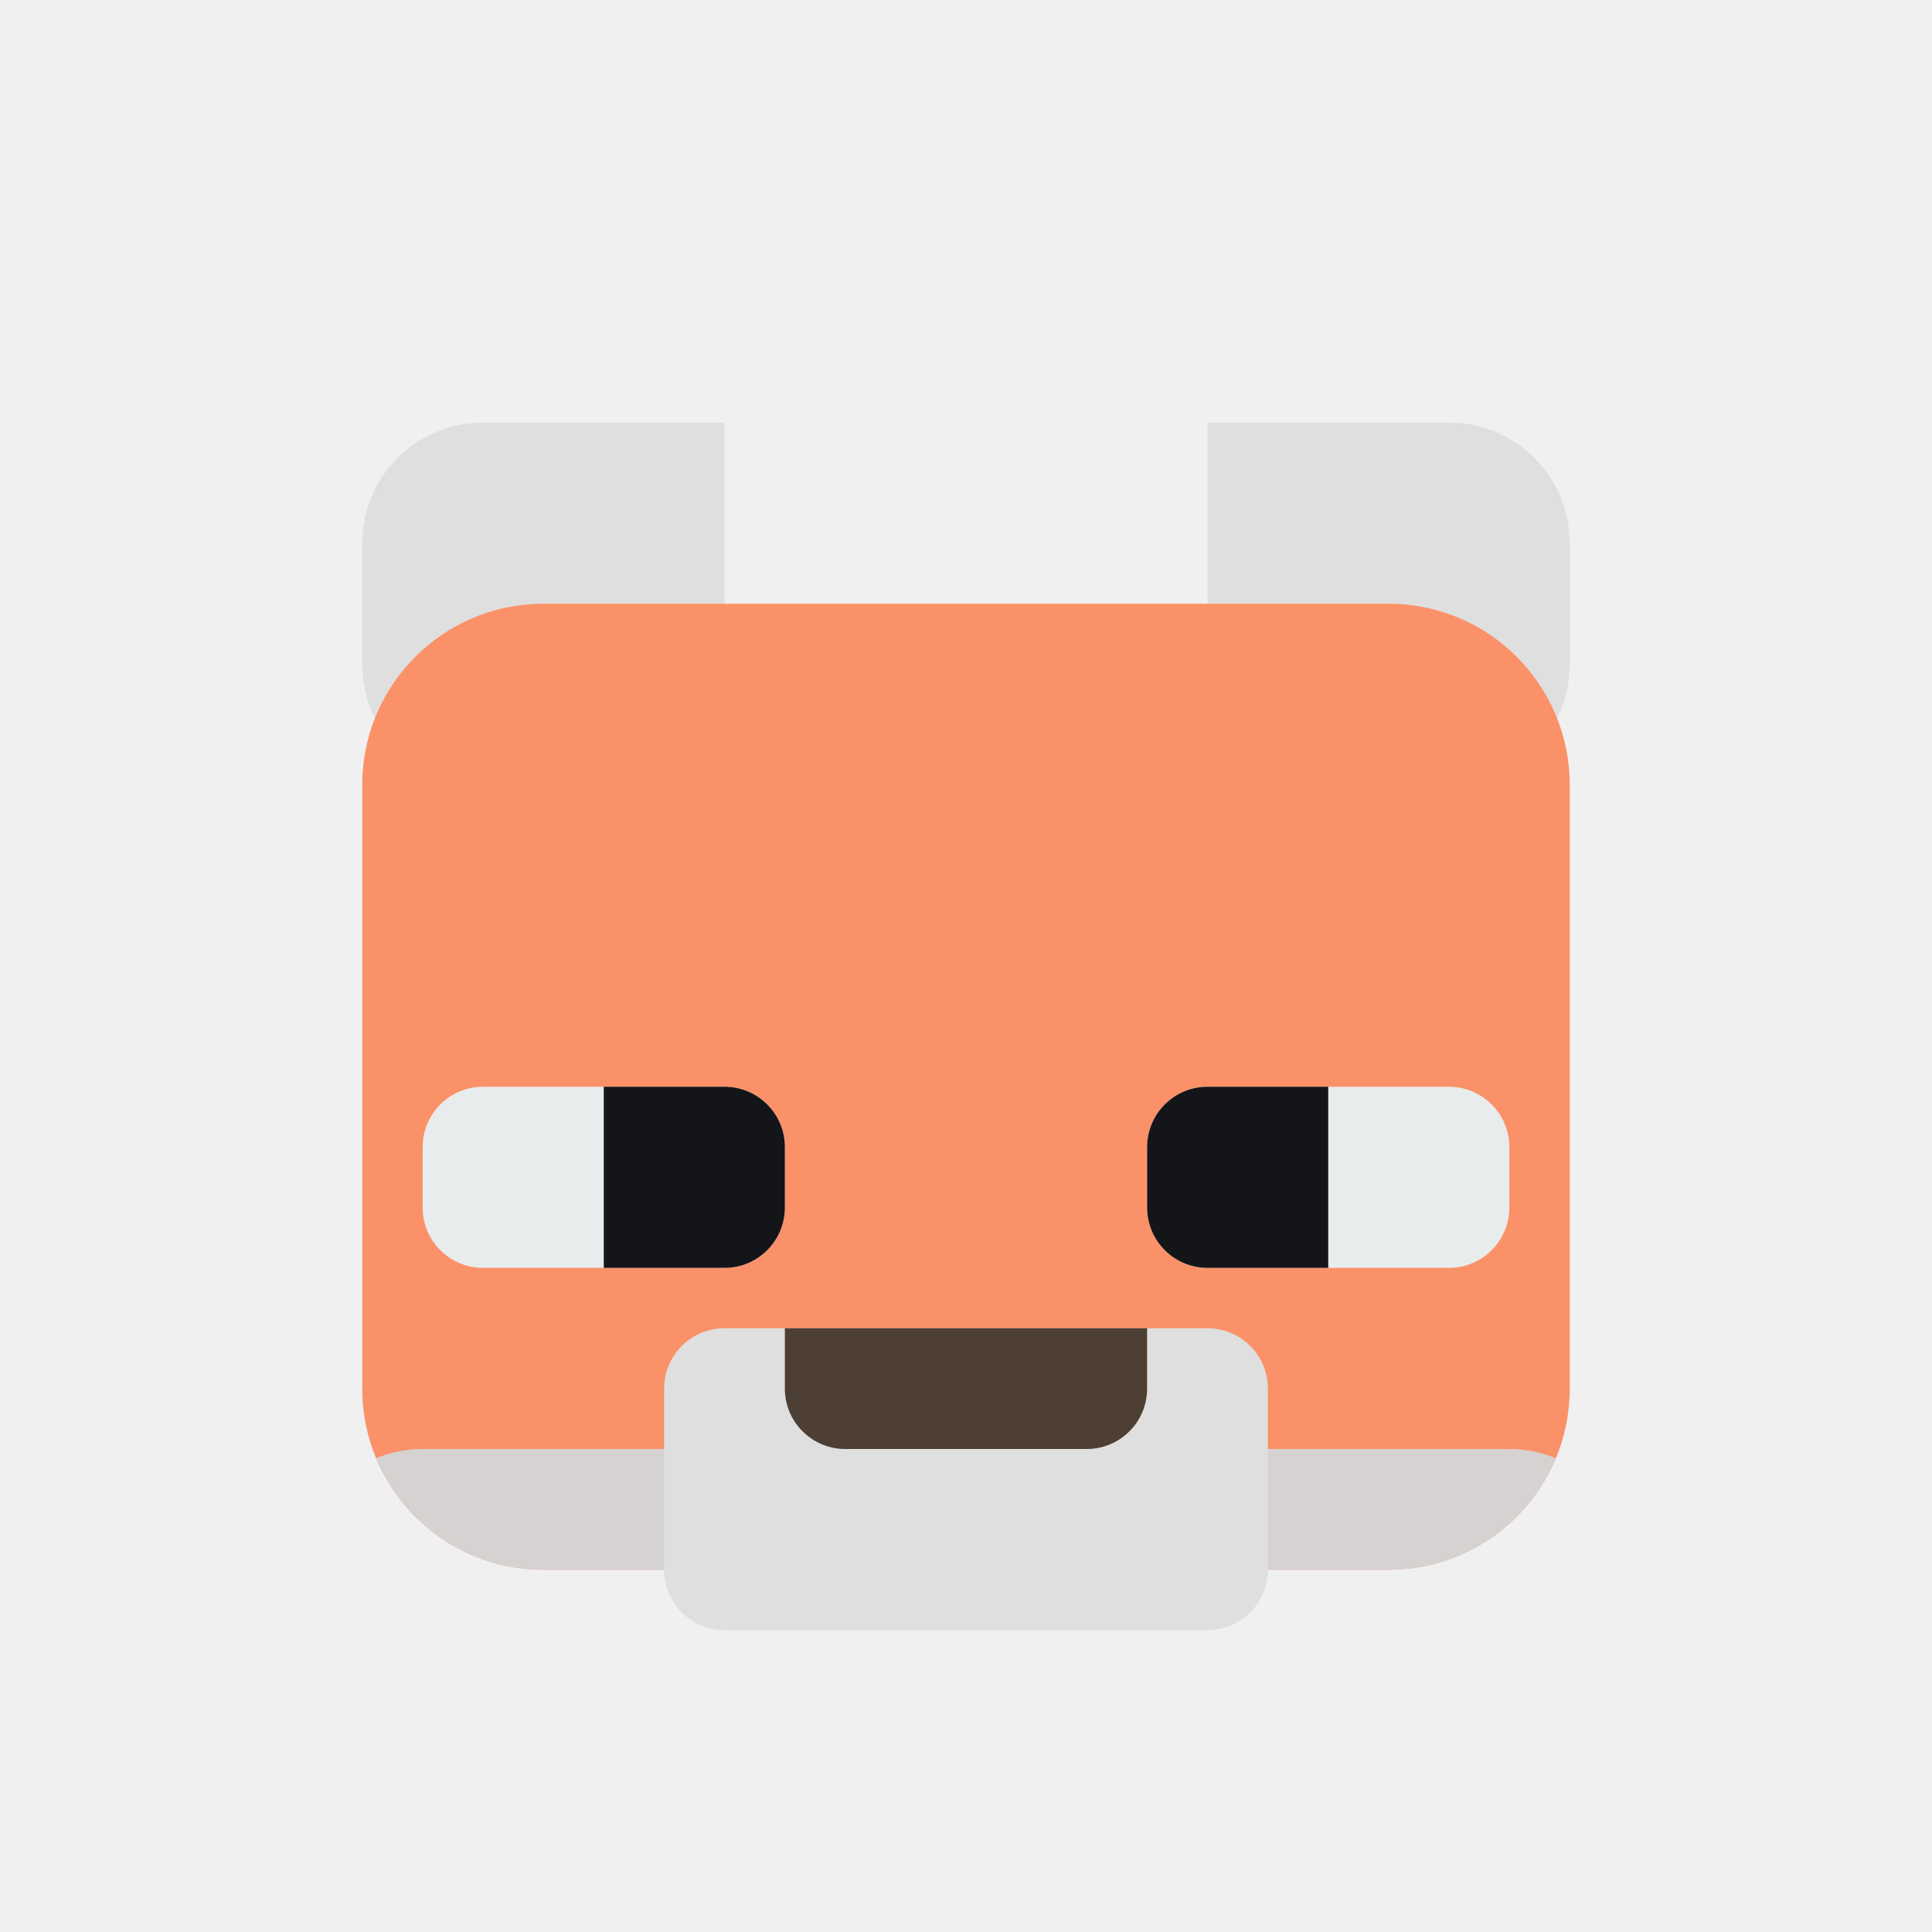
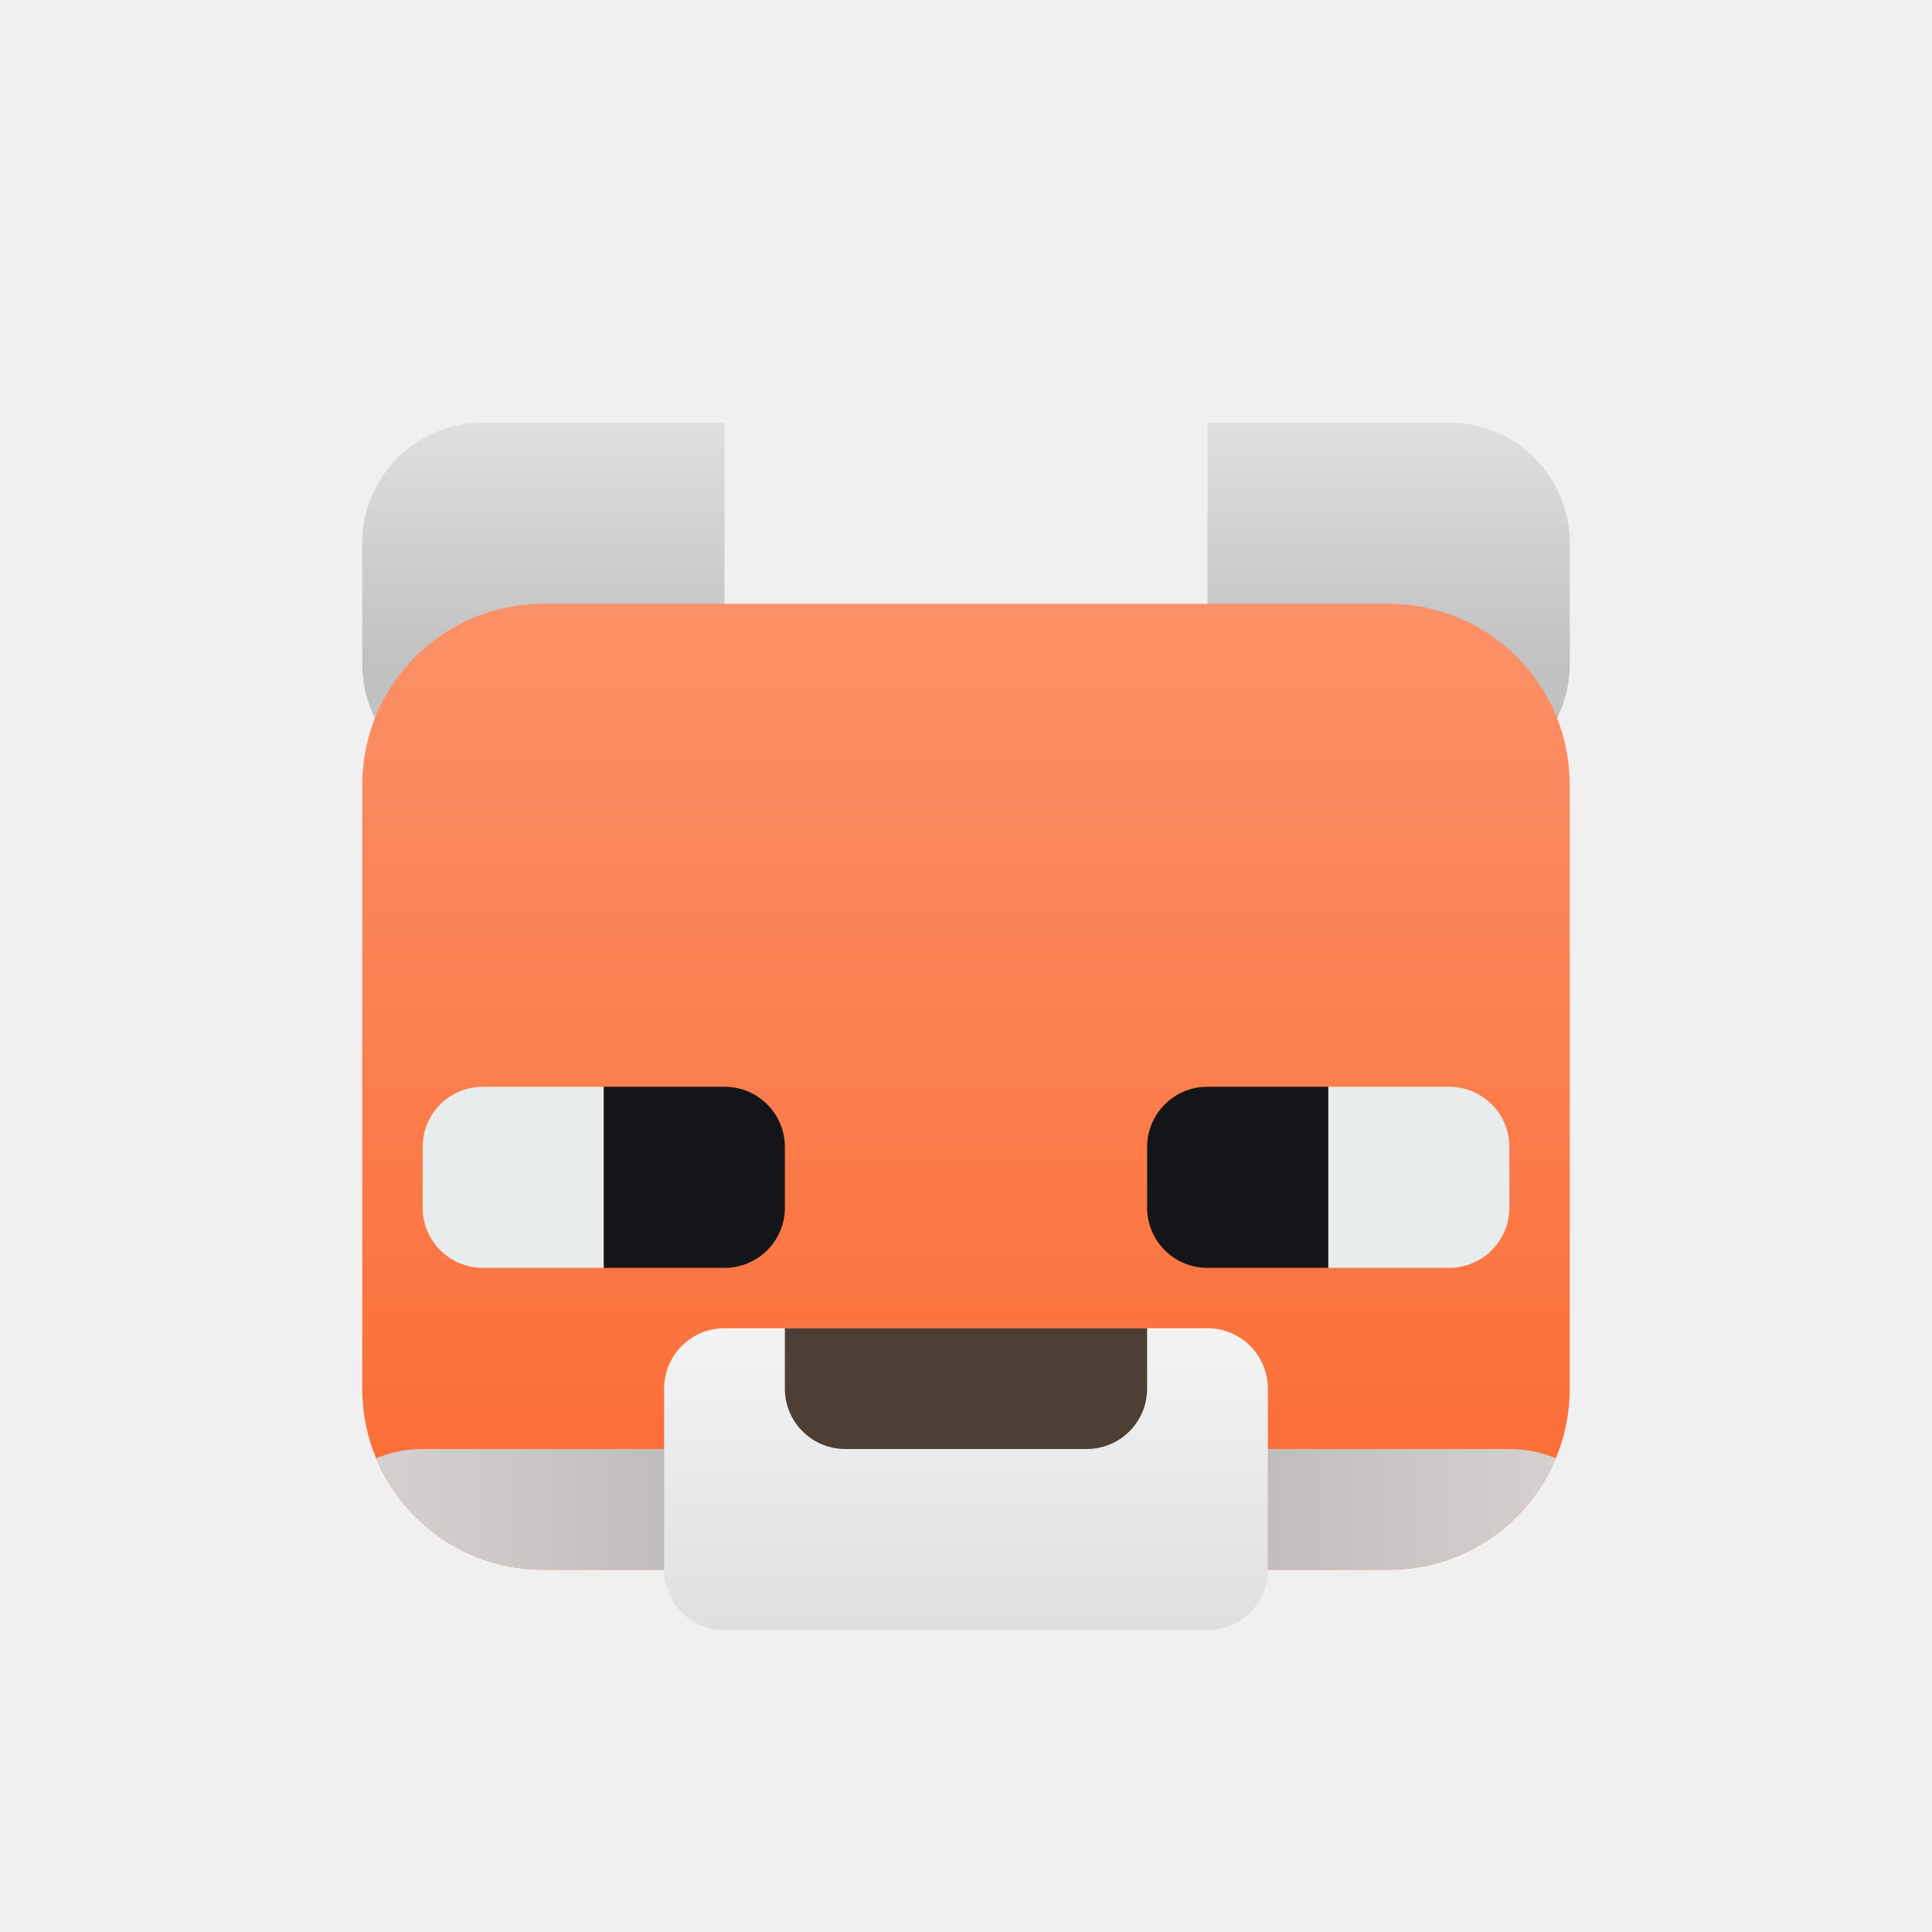
<svg xmlns="http://www.w3.org/2000/svg" xmlns:xlink="http://www.w3.org/1999/xlink" width="32" height="32" version="1.1" viewBox="0 0 32 32" id="svg168" xml:space="preserve">
  <defs id="defs172">
-     <clipPath clipPathUnits="userSpaceOnUse" id="clipPath51555-6-8-0">
-       <rect style="fill:#fb9168;fill-opacity:1;stroke-width:0.271;paint-order:stroke markers fill;stop-color:#000000" id="rect51557-5-1-8" width="20" height="16" x="178.385" y="6" ry="3" />
+     <linearGradient xlink:href="#linearGradient288023" id="linearGradient288033" x1="183" y1="11" x2="183" y2="7" gradientUnits="userSpaceOnUse" />
+     <linearGradient id="linearGradient288023">
+       <stop style="stop-color:#c1c1c1;stop-opacity:1;" offset="0" id="stop288019" />
+       <stop style="stop-color:#dfdfdf;stop-opacity:1;" offset="1" id="stop288021" />
+     </linearGradient>
+     <linearGradient xlink:href="#linearGradient288023" id="linearGradient288025" x1="171" y1="11" x2="171" y2="7" gradientUnits="userSpaceOnUse" />
+     <clipPath clipPathUnits="userSpaceOnUse" id="clipPath51555-6-8-0-1-3-1-4">
+       <rect style="fill:#fb9168;fill-opacity:1;stroke-width:0.271;paint-order:stroke markers fill;stop-color:#000000" id="rect51557-5-1-8-7-7-0-9" width="20" height="16" x="178.385" y="6" ry="3" />
    </clipPath>
-     <clipPath clipPathUnits="userSpaceOnUse" id="clipPath51465-6-2-8">
-       <rect style="fill:#dfdfdf;fill-opacity:1;stroke-width:0.265;paint-order:stroke markers fill;stop-color:#000000" id="rect51467-3-9-5" width="10" height="5" x="183.385" y="18" ry="1" />
+     <linearGradient xlink:href="#linearGradient287141" id="linearGradient287143" x1="181.385" y1="22" x2="181.385" y2="6" gradientUnits="userSpaceOnUse" />
+     <linearGradient id="linearGradient287141">
+       <stop style="stop-color:#fb6a32;stop-opacity:1;" offset="0" id="stop287137" />
+       <stop style="stop-color:#fb9168;stop-opacity:1;" offset="1" id="stop287139" />
+     </linearGradient>
+     <linearGradient xlink:href="#linearGradient287169" id="linearGradient287171" x1="178.385" y1="22" x2="198.385" y2="22" gradientUnits="userSpaceOnUse" />
+     <linearGradient id="linearGradient287169">
+       <stop style="stop-color:#d6d2d2;stop-opacity:1;" offset="0" id="stop287165" />
+       <stop style="stop-color:#aca7a7;stop-opacity:1;" offset="0.499" id="stop287173" />
+       <stop style="stop-color:#d6d2d2;stop-opacity:1;" offset="0.999" id="stop287167" />
+     </linearGradient>
+     <clipPath clipPathUnits="userSpaceOnUse" id="clipPath51465-6-2-8-5-5-4-9">
+       <rect style="fill:#dfdfdf;fill-opacity:1;stroke-width:0.265;paint-order:stroke markers fill;stop-color:#000000" id="rect51467-3-9-5-9-9-2-3" width="10" height="5" x="183.385" y="18" ry="1" />
    </clipPath>
-     <clipPath clipPathUnits="userSpaceOnUse" id="clipPath52515-9-3-0">
-       <rect style="fill:#d6d2d2;fill-opacity:1;stroke-width:0.265;paint-order:stroke markers fill;stop-color:#000000" id="rect52517-4-9-9" width="6" height="3" x="179.385" y="14" ry="1" />
-     </clipPath>
+     <linearGradient xlink:href="#linearGradient287187" id="linearGradient287189" x1="192.385" y1="23" x2="192.385" y2="18" gradientUnits="userSpaceOnUse" />
+     <linearGradient id="linearGradient287187">
+       <stop style="stop-color:#dfdfdf;stop-opacity:1;" offset="0" id="stop287183" />
+       <stop style="stop-color:#f3f3f3;stop-opacity:1;" offset="1" id="stop287185" />
+     </linearGradient>
  </defs>
  <g id="i_fox" transform="translate(-160)">
-     <path id="path51543" style="fill:#dfdfdf;fill-opacity:1;stroke-width:0.265;paint-order:stroke markers fill;stop-color:#000000" d="m 180,7 v 2 1 1 c 0,1.108 0.892,2 2,2 h 2 c 1.108,0 2,-0.892 2,-2 V 9 c 0,-1.108 -0.892,-2 -2,-2 h -1 -1 z" />
-     <path id="rect51469" style="fill:#dfdfdf;fill-opacity:1;stroke-width:0.265;paint-order:stroke markers fill;stop-color:#000000" d="m 172,7 v 2 1 1 c 0,1.108 -0.892,2 -2,2 h -2 c -1.108,0 -2,-0.892 -2,-2 V 9 c 0,-1.108 0.892,-2 2,-2 h 1 1 z" />
-     <g id="g51553" clip-path="url(#clipPath51555-6-8-0)" transform="translate(-12.38519,4.000002)">
-       <rect style="fill:#fb9168;fill-opacity:1;stroke-width:0.271;paint-order:stroke markers fill;stop-color:#000000" id="rect50678" width="20" height="16" x="178.385" y="6" />
-       <rect style="fill:#d6d2d2;fill-opacity:1;stroke-width:0.259;paint-order:stroke markers fill;stop-color:#000000" id="rect51545" width="22" height="5" x="177.385" y="20" ry="2" />
+     <path id="path51543" style="fill:url(#linearGradient288033);fill-opacity:1;stroke-width:0.265;paint-order:stroke markers fill;stop-color:#000000" d="m 180,7 v 2 1 1 c 0,1.108 0.892,2 2,2 h 2 c 1.108,0 2,-0.892 2,-2 V 9 c 0,-1.108 -0.892,-2 -2,-2 h -1 -1 z" />
+     <path id="rect51469" style="fill:url(#linearGradient288025);fill-opacity:1;stroke-width:0.265;paint-order:stroke markers fill;stop-color:#000000" d="m 172,7 v 2 1 1 c 0,1.108 -0.892,2 -2,2 h -2 c -1.108,0 -2,-0.892 -2,-2 V 9 c 0,-1.108 0.892,-2 2,-2 h 1 1 z" />
+     <g id="g51553" clip-path="url(#clipPath51555-6-8-0-1-3-1-4)" transform="translate(-12.38519,4.000002)">
+       <rect style="fill:url(#linearGradient287143);fill-opacity:1;stroke-width:0.271;paint-order:stroke markers fill;stop-color:#000000" id="rect50678" width="20" height="16" x="178.385" y="6" />
+       <rect style="fill:url(#linearGradient287171);fill-opacity:1;stroke-width:0.259;paint-order:stroke markers fill;stop-color:#000000" id="rect51545" width="22" height="5" x="177.385" y="20" ry="2" />
    </g>
-     <g id="g51463" clip-path="url(#clipPath51465-6-2-8)" transform="translate(-12.38519,4.000002)">
-       <rect style="fill:#dfdfdf;fill-opacity:1;stroke-width:0.265;paint-order:stroke markers fill;stop-color:#000000" id="rect51033" width="10" height="5" x="183.385" y="18" />
+     <g id="g51463" clip-path="url(#clipPath51465-6-2-8-5-5-4-9)" transform="translate(-12.38519,4.000002)">
+       <rect style="fill:url(#linearGradient287189);fill-opacity:1;stroke-width:0.265;paint-order:stroke markers fill;stop-color:#000000" id="rect51033" width="10" height="5" x="183.385" y="18" />
      <rect style="fill:#4d3f33;fill-opacity:1;stroke-width:0.265;paint-order:stroke markers fill;stop-color:#000000" id="rect51319" width="6" height="3" x="185.385" y="17" ry="1" />
    </g>
-     <g id="g52513" clip-path="url(#clipPath52515-9-3-0)" transform="matrix(-1,0,0,1,352.3852,4.000002)">
-       <rect style="fill:#e9ecec;fill-opacity:1;stroke-width:0.265;paint-order:stroke markers fill;stop-color:#000000" id="rect52365" width="6" height="3" x="179.385" y="14" />
-       <rect style="fill:#141519;fill-opacity:1;stroke-width:0.265;paint-order:stroke markers fill;stop-color:#000000" id="rect52369" width="6" height="5" x="176.385" y="13" />
+     <g id="g52513" clip-path="none" transform="matrix(-1,0,0,1,352.3852,4.000002)">
+       <path id="rect52365" style="fill:#e9ecec;fill-opacity:1;stroke-width:0.265;paint-order:stroke markers fill;stop-color:#000000" d="m 184.385,14 c 0.554,0 1,0.446 1,1 v 1 c 0,0.554 -0.446,1 -1,1 h -2 v -3 z" />
+       <path id="path102360" style="fill:#141519;fill-opacity:1;stroke-width:0.265;paint-order:stroke markers fill;stop-color:#000000" d="m 180.385,14 c -0.554,0 -1,0.446 -1,1 v 1 c 0,0.554 0.446,1 1,1 h 2 v -3 z" />
    </g>
    <use x="0" y="0" xlink:href="#g52513" id="use55252" transform="matrix(-1,0,0,1,352,0)" />
    <rect style="fill:#ffffff;fill-opacity:0;stroke:none;stroke-width:0.265;paint-order:stroke markers fill;stop-color:#000000" id="rect128412-7-4" width="32" height="32" x="160" y="0" />
  </g>
</svg>
